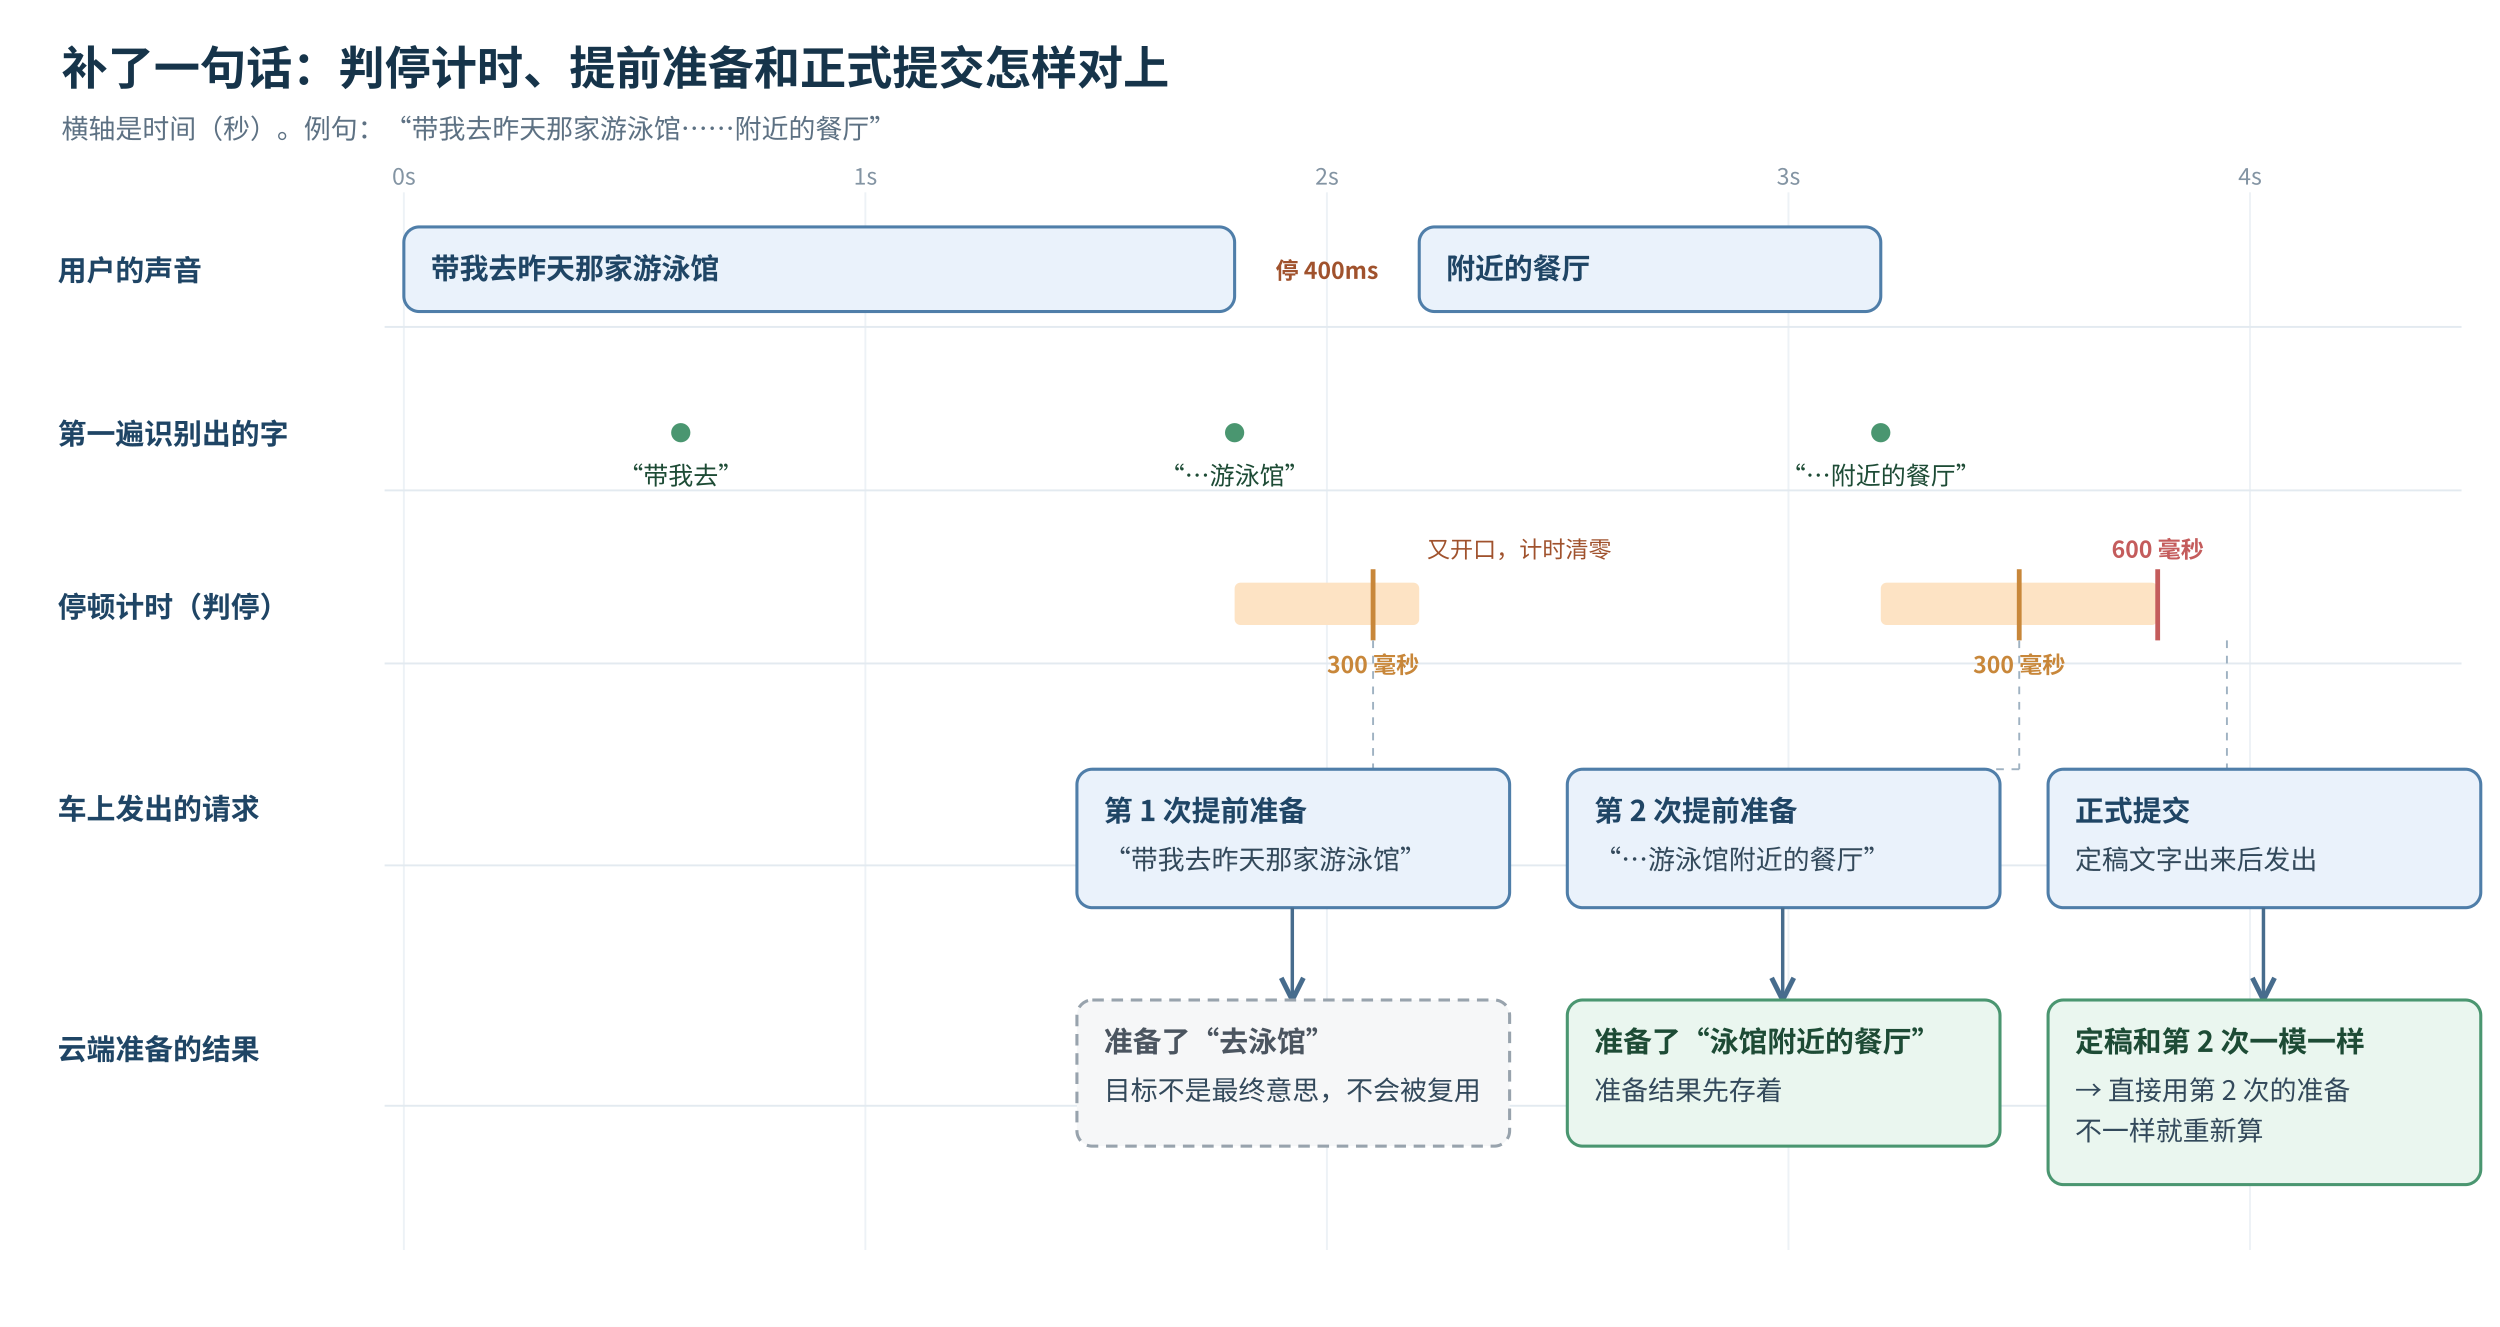
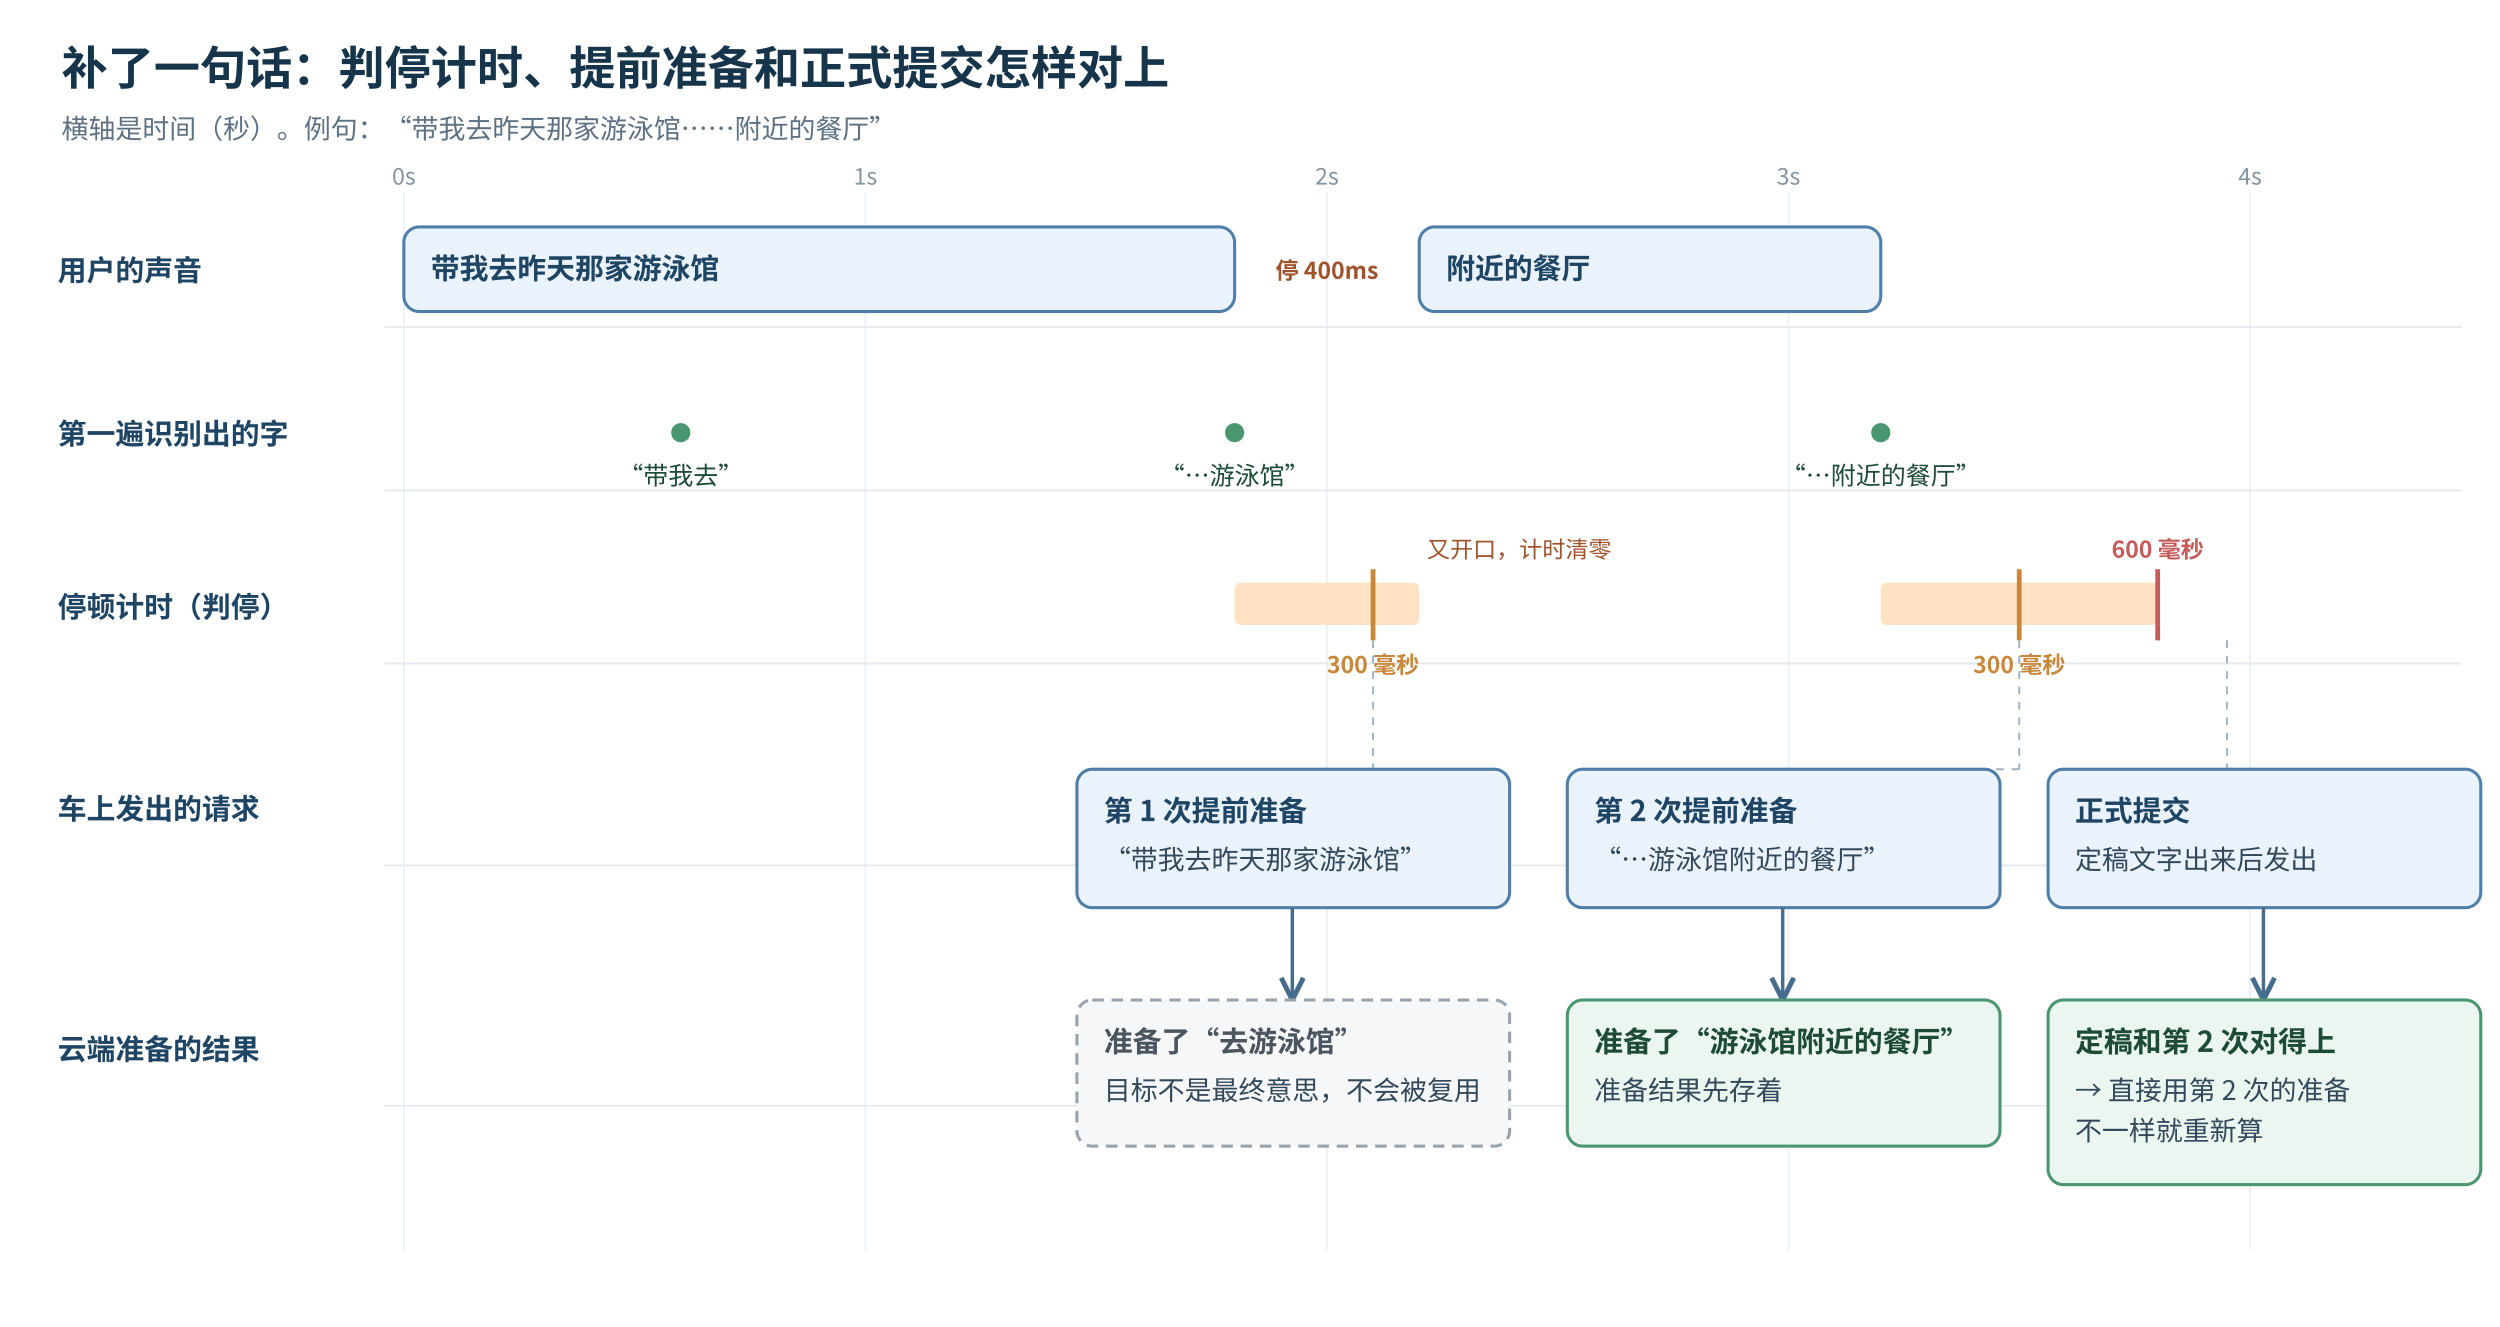
<svg xmlns="http://www.w3.org/2000/svg" width="1300" height="690" viewBox="0 0 1300 690" role="img" aria-label="补了一句话：判停计时、提前准备和正式提交怎样对上">
  <defs>
    <marker id="arr" viewBox="0 0 10 10" refX="9" refY="5" markerWidth="8" markerHeight="8" orient="auto-start-reverse">
      <path d="M1 1L9 5L1 9" fill="none" stroke="#476c8d" stroke-width="1.8" />
    </marker>
  </defs>
  <g font-family="PingFang SC,Microsoft YaHei,Noto Sans CJK SC,Arial,sans-serif">
    <rect width="1300" height="690" fill="#ffffff" />
    <text x="32" y="44" font-size="24" fill="#16344a" font-weight="650" text-anchor="start">补了一句话：判停计时、提前准备和正式提交怎样对上</text>
    <text x="32" y="72" font-size="14" fill="#5d7183" font-weight="400" text-anchor="start">横轴是时间（秒）。例句：“带我去昨天那家游泳馆……附近的餐厅”</text>
    <line x1="210" y1="100" x2="210" y2="650" stroke="#edf2f6" stroke-width="1" />
    <text x="210" y="96" font-size="12" fill="#8394a3" font-weight="400" text-anchor="middle">0s</text>
    <line x1="450" y1="100" x2="450" y2="650" stroke="#edf2f6" stroke-width="1" />
    <text x="450" y="96" font-size="12" fill="#8394a3" font-weight="400" text-anchor="middle">1s</text>
    <line x1="690" y1="100" x2="690" y2="650" stroke="#edf2f6" stroke-width="1" />
    <text x="690" y="96" font-size="12" fill="#8394a3" font-weight="400" text-anchor="middle">2s</text>
    <line x1="930" y1="100" x2="930" y2="650" stroke="#edf2f6" stroke-width="1" />
    <text x="930" y="96" font-size="12" fill="#8394a3" font-weight="400" text-anchor="middle">3s</text>
    <line x1="1170" y1="100" x2="1170" y2="650" stroke="#edf2f6" stroke-width="1" />
    <text x="1170" y="96" font-size="12" fill="#8394a3" font-weight="400" text-anchor="middle">4s</text>
    <text x="30" y="146" font-size="15" fill="#1f4565" font-weight="650" text-anchor="start">用户的声音</text>
    <line x1="200" y1="170" x2="1280" y2="170" stroke="#e3eaf0" stroke-width="1" />
    <text x="30" y="231" font-size="15" fill="#1f4565" font-weight="650" text-anchor="start">第一遍识别出的字</text>
    <line x1="200" y1="255" x2="1280" y2="255" stroke="#e3eaf0" stroke-width="1" />
    <text x="30" y="321" font-size="15" fill="#1f4565" font-weight="650" text-anchor="start">停顿计时（判停）</text>
    <line x1="200" y1="345" x2="1280" y2="345" stroke="#e3eaf0" stroke-width="1" />
    <text x="30" y="426" font-size="15" fill="#1f4565" font-weight="650" text-anchor="start">车上发出的请求</text>
    <line x1="200" y1="450" x2="1280" y2="450" stroke="#e3eaf0" stroke-width="1" />
    <text x="30" y="551" font-size="15" fill="#1f4565" font-weight="650" text-anchor="start">云端准备的结果</text>
    <line x1="200" y1="575" x2="1280" y2="575" stroke="#e3eaf0" stroke-width="1" />
    <rect x="210" y="118" width="432.0" height="44" rx="8" fill="#eaf2fb" stroke="#4f7ea9" stroke-width="1.6" />
    <text x="224" y="145" font-size="15" fill="#1f4565" font-weight="650" text-anchor="start">带我去昨天那家游泳馆</text>
    <rect x="738.0" y="118" width="240.0" height="44" rx="8" fill="#eaf2fb" stroke="#4f7ea9" stroke-width="1.6" />
    <text x="752.0" y="145" font-size="15" fill="#1f4565" font-weight="650" text-anchor="start">附近的餐厅</text>
    <text x="690.0" y="145" font-size="12" fill="#a0522d" font-weight="600" text-anchor="middle">停 400ms</text>
    <circle cx="354.0" cy="225" r="5" fill="#4a9670" />
    <text x="354.0" y="252" font-size="13" fill="#1d4b35" font-weight="500" text-anchor="middle">“带我去”</text>
    <circle cx="642.0" cy="225" r="5" fill="#4a9670" />
    <text x="642.0" y="252" font-size="13" fill="#1d4b35" font-weight="500" text-anchor="middle">“…游泳馆”</text>
    <circle cx="978.0" cy="225" r="5" fill="#4a9670" />
    <text x="978.0" y="252" font-size="13" fill="#1d4b35" font-weight="500" text-anchor="middle">“…附近的餐厅”</text>
    <rect x="642.0" y="303" width="96.0" height="22" rx="3" fill="#fde3c4" />
    <rect x="978.0" y="303" width="144.0" height="22" rx="3" fill="#fde3c4" />
    <line x1="714.0" y1="296" x2="714.0" y2="333" stroke="#c8873a" stroke-width="2.5" />
    <text x="714.0" y="350" font-size="12" fill="#c8873a" font-weight="650" text-anchor="middle">300 毫秒</text>
    <line x1="1050.0" y1="296" x2="1050.0" y2="333" stroke="#c8873a" stroke-width="2.5" />
    <text x="1050.0" y="350" font-size="12" fill="#c8873a" font-weight="650" text-anchor="middle">300 毫秒</text>
    <line x1="1122.0" y1="296" x2="1122.0" y2="333" stroke="#c45c5c" stroke-width="2.5" />
    <text x="1122.0" y="290" font-size="12" fill="#c45c5c" font-weight="650" text-anchor="middle">600 毫秒</text>
    <text x="742.0" y="290" font-size="12" fill="#a0522d" font-weight="500" text-anchor="start">又开口，计时清零</text>
    <line x1="714.0" y1="333" x2="714.0" y2="400" stroke="#9fb2c2" stroke-width="1" stroke-dasharray="4 4" />
    <line x1="714.0" y1="400" x2="670" y2="400" stroke="#9fb2c2" stroke-width="1" stroke-dasharray="4 4" />
    <rect x="560" y="400" width="225" height="72" rx="8" fill="#eaf2fb" stroke="#4f7ea9" stroke-width="1.6" />
    <text x="574" y="427" font-size="15" fill="#1f4565" font-weight="650" text-anchor="start">第 1 次提前准备</text>
    <text x="574" y="452" font-size="14" fill="#33495b" font-weight="400" text-anchor="start">“带我去昨天那家游泳馆”</text>
    <line x1="1050.0" y1="333" x2="1050.0" y2="400" stroke="#9fb2c2" stroke-width="1" stroke-dasharray="4 4" />
    <line x1="1050.0" y1="400" x2="925" y2="400" stroke="#9fb2c2" stroke-width="1" stroke-dasharray="4 4" />
    <rect x="815" y="400" width="225" height="72" rx="8" fill="#eaf2fb" stroke="#4f7ea9" stroke-width="1.6" />
    <text x="829" y="427" font-size="15" fill="#1f4565" font-weight="650" text-anchor="start">第 2 次提前准备</text>
    <text x="829" y="452" font-size="14" fill="#33495b" font-weight="400" text-anchor="start">“…游泳馆附近的餐厅”</text>
    <line x1="1158.0" y1="333" x2="1158.0" y2="400" stroke="#9fb2c2" stroke-width="1" stroke-dasharray="4 4" />
    <line x1="1158.0" y1="400" x2="1175" y2="400" stroke="#9fb2c2" stroke-width="1" stroke-dasharray="4 4" />
    <rect x="1065" y="400" width="225" height="72" rx="8" fill="#eaf2fb" stroke="#4f7ea9" stroke-width="1.6" />
    <text x="1079" y="427" font-size="15" fill="#1f4565" font-weight="650" text-anchor="start">正式提交</text>
    <text x="1079" y="452" font-size="14" fill="#33495b" font-weight="400" text-anchor="start">定稿文字出来后发出</text>
    <path d="M672,472 L672,520" fill="none" stroke="#476c8d" stroke-width="1.8" marker-end="url(#arr)" />
    <rect x="560" y="520" width="225" height="76" rx="8" fill="#f6f7f8" stroke="#98a3ad" stroke-width="1.6" stroke-dasharray="6 4" />
-     <text x="574" y="547" font-size="15" fill="#4b5560" font-weight="650" text-anchor="start">准备了“去泳馆”</text>
+     <text x="574" y="547" font-size="15" fill="#4b5560" font-weight="650" text-anchor="start">准备了“去游泳馆”</text>
    <text x="574" y="572" font-size="14" fill="#33495b" font-weight="400" text-anchor="start">目标不是最终意思，不会被复用</text>
    <path d="M927,472 L927,520" fill="none" stroke="#476c8d" stroke-width="1.8" marker-end="url(#arr)" />
    <rect x="815" y="520" width="225" height="76" rx="8" fill="#eaf6ef" stroke="#4a9670" stroke-width="1.6" />
-     <text x="829" y="547" font-size="15" fill="#1d4b35" font-weight="650" text-anchor="start">准备了“泳馆附近的餐厅”</text>
+     <text x="829" y="547" font-size="15" fill="#1d4b35" font-weight="650" text-anchor="start">准备了“游泳馆附近的餐厅”</text>
    <text x="829" y="572" font-size="14" fill="#33495b" font-weight="400" text-anchor="start">准备结果先存着</text>
    <path d="M1177,472 L1177,520" fill="none" stroke="#476c8d" stroke-width="1.8" marker-end="url(#arr)" />
    <rect x="1065" y="520" width="225" height="96" rx="8" fill="#eaf6ef" stroke="#4a9670" stroke-width="1.6" />
-     <text x="1079" y="547" font-size="15" fill="#1d4b35" font-weight="650" text-anchor="start">定稿和第 2 次一模一样</text>
+     <text x="1079" y="547" font-size="15" fill="#1d4b35" font-weight="650" text-anchor="start">定稿和第 2 次对得上</text>
    <text x="1079" y="572" font-size="14" fill="#33495b" font-weight="400" text-anchor="start">→ 直接用第 2 次的准备</text>
    <text x="1079" y="593" font-size="14" fill="#33495b" font-weight="400" text-anchor="start">不一样就重新算</text>
  </g>
</svg>
